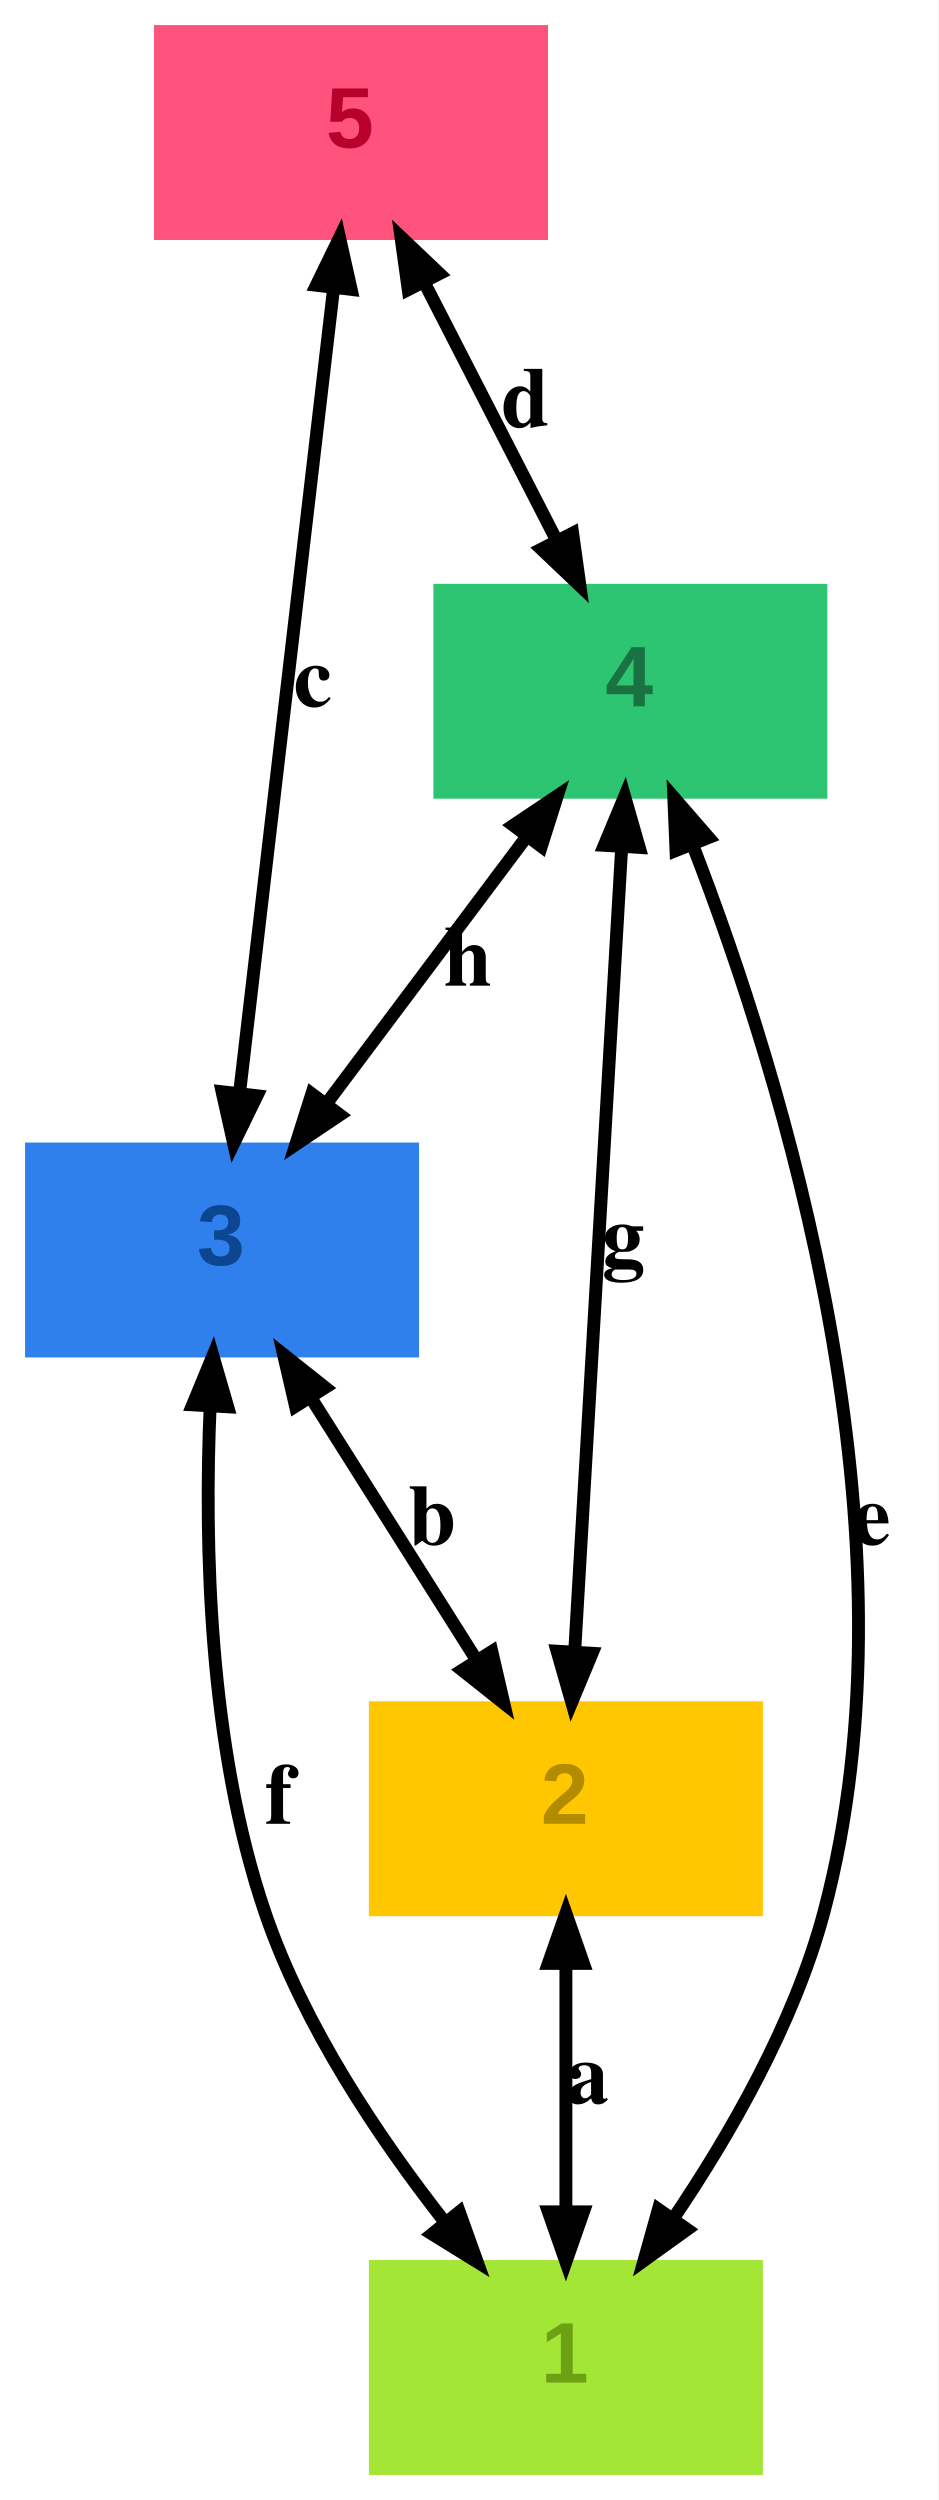
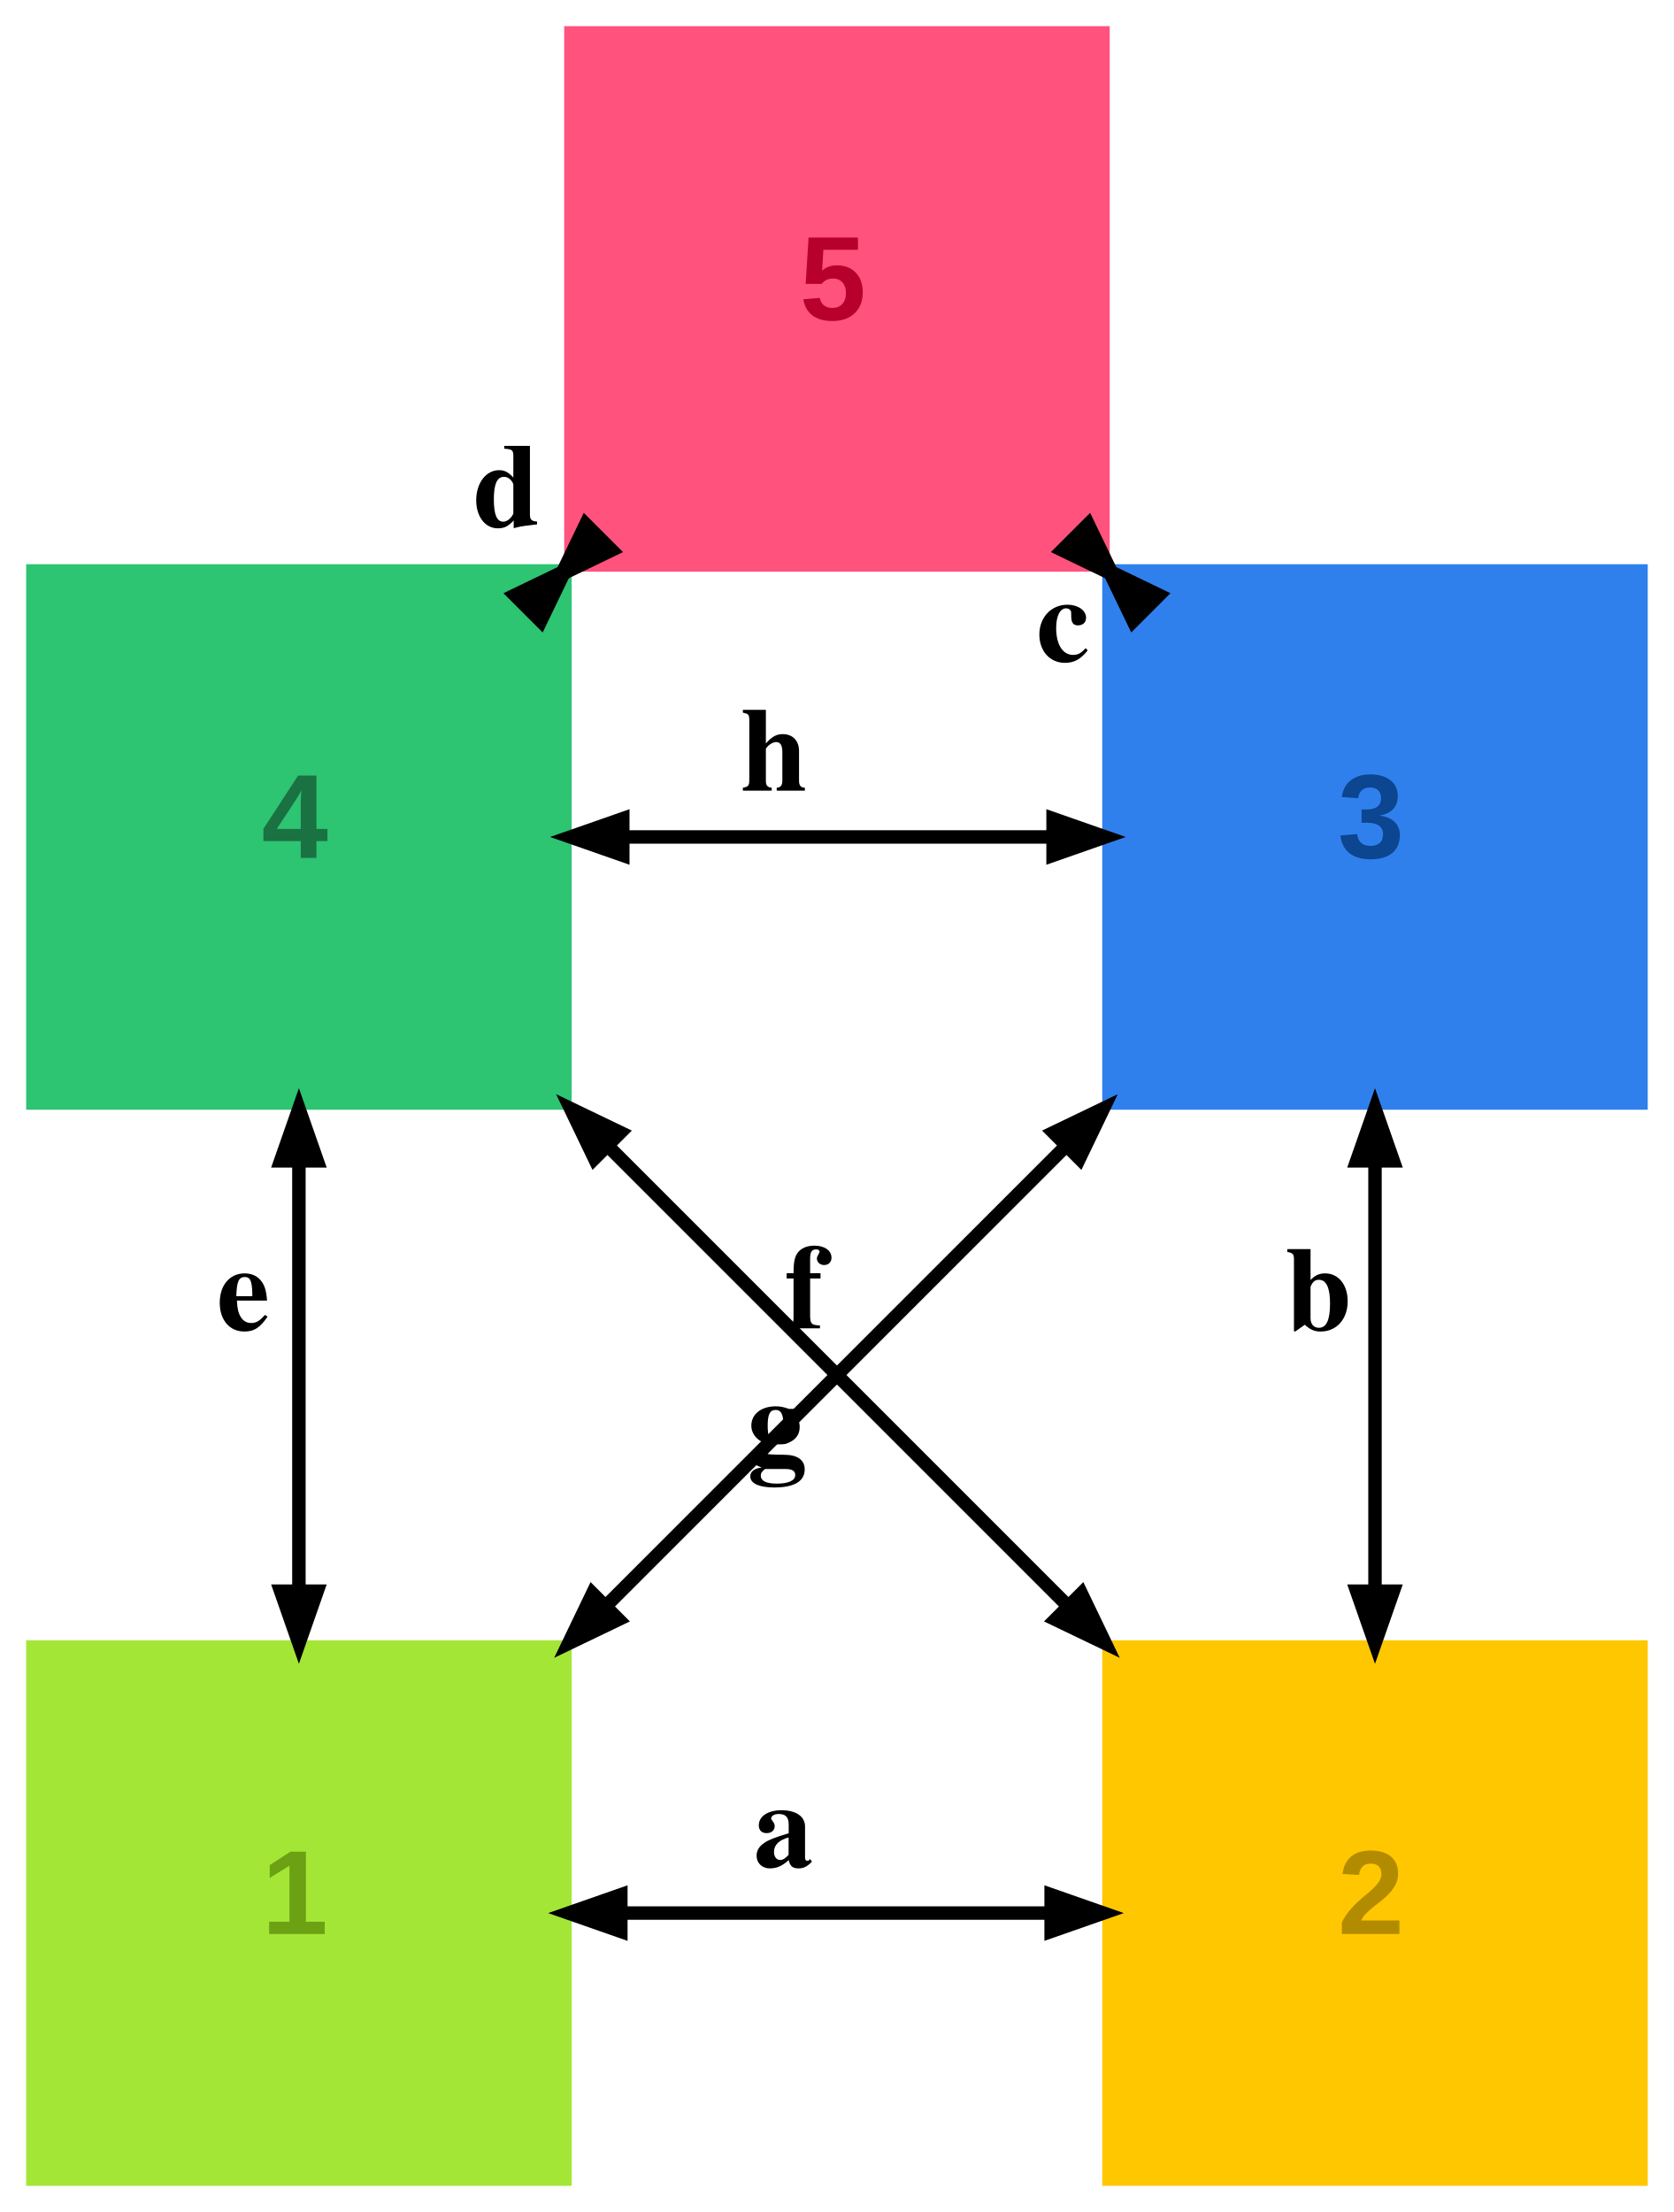
- <svg xmlns="http://www.w3.org/2000/svg" width="131pt" height="349pt" viewBox="0.00 0.00 131.00 349.00">
-   <g id="graph0" class="graph" transform="scale(1 1) rotate(0) translate(4 345)">
-     <polygon fill="#ffffff" stroke="transparent" points="-4,4 -4,-345 127,-345 127,4 -4,4" />
+ <svg xmlns="http://www.w3.org/2000/svg" width="224pt" height="296pt" viewBox="0.00 0.00 224.00 296.00">
+   <g id="graph0" class="graph" transform="scale(1 1) rotate(0) translate(4 292)">
+     <polygon fill="#ffffff" stroke="transparent" points="-4,4 -4,-292 220,-292 220,4 -4,4" />
    <g id="node1" class="node">
-       <polygon fill="#a3e635" stroke="#a3e635" points="102,-29 48,-29 48,0 102,0 102,-29" />
-       <text text-anchor="start" x="71.5" y="-12.4" font-family="Arial" font-weight="bold" font-size="12.00" fill="#6ca114">1</text>
+       <polygon fill="#a3e635" stroke="#a3e635" points="72,-72 0,-72 0,0 72,0 72,-72" />
+       <text text-anchor="start" x="31" y="-33.2" font-family="Arial" font-weight="bold" font-size="16.00" fill="#6ca114">1</text>
    </g>
    <g id="node2" class="node">
-       <polygon fill="#ffc700" stroke="#ffc700" points="102,-107 48,-107 48,-78 102,-78 102,-107" />
-       <text text-anchor="start" x="71.5" y="-90.4" font-family="Arial" font-weight="bold" font-size="12.00" fill="#b38b00">2</text>
+       <polygon fill="#ffc700" stroke="#ffc700" points="216,-72 144,-72 144,0 216,0 216,-72" />
+       <text text-anchor="start" x="175" y="-33.2" font-family="Arial" font-weight="bold" font-size="16.00" fill="#b38b00">2</text>
    </g>
    <g id="edge1" class="edge">
-       <path fill="none" stroke="#000000" stroke-width="1.8" d="M75,-70.61C75,-60 75,-47.14 75,-36.51" />
-       <polygon fill="#000000" stroke="#000000" stroke-width="1.8" points="72.55,-70.91 75,-77.91 77.45,-70.91 72.55,-70.91" />
-       <polygon fill="#000000" stroke="#000000" stroke-width="1.8" points="77.45,-36.23 75,-29.23 72.55,-36.23 77.45,-36.23" />
-       <text text-anchor="start" x="75" y="-51.4" font-family="Times,serif" font-weight="bold" font-size="12.00" fill="#000000">a</text>
+       <path fill="none" stroke="#000000" stroke-width="1.8" d="M136.55,-36C118.36,-36 97.28,-36 79.13,-36" />
+       <polygon fill="#000000" stroke="#000000" stroke-width="1.8" points="136.66,-38.45 143.66,-36 136.66,-33.55 136.66,-38.45" />
+       <polygon fill="#000000" stroke="#000000" stroke-width="1.8" points="79.08,-33.55 72.08,-36 79.08,-38.45 79.08,-33.55" />
+       <text text-anchor="start" x="96.84" y="-42.2" font-family="Times,serif" font-weight="bold" font-size="16.00" fill="#000000">a</text>
    </g>
    <g id="node3" class="node">
-       <polygon fill="#2f80ed" stroke="#2f80ed" points="54,-185 0,-185 0,-156 54,-156 54,-185" />
-       <text text-anchor="start" x="23.5" y="-168.4" font-family="Arial" font-weight="bold" font-size="12.00" fill="#0c4590">3</text>
+       <polygon fill="#2f80ed" stroke="#2f80ed" points="216,-216 144,-216 144,-144 216,-144 216,-216" />
+       <text text-anchor="start" x="175" y="-177.2" font-family="Arial" font-weight="bold" font-size="16.00" fill="#0c4590">3</text>
    </g>
    <g id="edge3" class="edge">
-       <path fill="none" stroke="#000000" stroke-width="1.8" d="M25.34,-148.73C24.52,-129.78 25.06,-101.28 33,-78 38.39,-62.19 48.86,-46.6 57.99,-34.94" />
-       <polygon fill="#000000" stroke="#000000" stroke-width="1.8" points="22.89,-148.88 25.72,-155.74 27.79,-148.61 22.89,-148.88" />
-       <polygon fill="#000000" stroke="#000000" stroke-width="1.8" points="60.12,-36.21 62.62,-29.23 56.31,-33.13 60.12,-36.21" />
-       <text text-anchor="start" x="33" y="-90.4" font-family="Times,serif" font-weight="bold" font-size="12.00" fill="#000000">f</text>
+       <path fill="none" stroke="#000000" stroke-width="1.8" d="M138.69,-138.69C119.46,-119.46 96.64,-96.64 77.4,-77.4" />
+       <polygon fill="#000000" stroke="#000000" stroke-width="1.8" points="136.98,-140.45 143.66,-143.66 140.45,-136.98 136.98,-140.45" />
+       <polygon fill="#000000" stroke="#000000" stroke-width="1.8" points="78.76,-75.29 72.08,-72.08 75.29,-78.76 78.76,-75.29" />
+       <text text-anchor="start" x="101.05" y="-114.25" font-family="Times,serif" font-weight="bold" font-size="16.00" fill="#000000">f</text>
    </g>
    <g id="edge2" class="edge">
-       <path fill="none" stroke="#000000" stroke-width="1.8" d="M39.5,-149.72C46.61,-138.45 55.49,-124.39 62.59,-113.15" />
-       <polygon fill="#000000" stroke="#000000" stroke-width="1.8" points="37.25,-148.69 35.58,-155.91 41.39,-151.3 37.25,-148.69" />
-       <polygon fill="#000000" stroke="#000000" stroke-width="1.8" points="64.66,-114.45 66.33,-107.23 60.52,-111.84 64.66,-114.45" />
-       <text text-anchor="start" x="53" y="-129.4" font-family="Times,serif" font-weight="bold" font-size="12.00" fill="#000000">b</text>
+       <path fill="none" stroke="#000000" stroke-width="1.8" d="M180,-136.55C180,-118.36 180,-97.28 180,-79.13" />
+       <polygon fill="#000000" stroke="#000000" stroke-width="1.8" points="177.55,-136.66 180,-143.66 182.45,-136.66 177.55,-136.66" />
+       <polygon fill="#000000" stroke="#000000" stroke-width="1.8" points="182.45,-79.08 180,-72.08 177.55,-79.08 182.45,-79.08" />
+       <text text-anchor="start" x="168" y="-114.04" font-family="Times,serif" font-weight="bold" font-size="16.00" fill="#000000">b</text>
    </g>
    <g id="node4" class="node">
-       <polygon fill="#ff527c" stroke="#ff527c" points="72,-341 18,-341 18,-312 72,-312 72,-341" />
-       <text text-anchor="start" x="41.5" y="-324.4" font-family="Arial" font-weight="bold" font-size="12.00" fill="#b8002c">5</text>
+       <polygon fill="#ff527c" stroke="#ff527c" points="144,-288 72,-288 72,-216 144,-216 144,-288" />
+       <text text-anchor="start" x="103" y="-249.2" font-family="Arial" font-weight="bold" font-size="16.00" fill="#b8002c">5</text>
    </g>
    <g id="edge4" class="edge">
-       <path fill="none" stroke="#000000" stroke-width="1.8" d="M42.57,-304.73C39.15,-275.42 32.93,-222.2 29.47,-192.67" />
-       <polygon fill="#000000" stroke="#000000" stroke-width="1.8" points="40.16,-305.17 43.4,-311.83 45.02,-304.6 40.16,-305.17" />
-       <polygon fill="#000000" stroke="#000000" stroke-width="1.8" points="31.87,-192.03 28.62,-185.36 27,-192.59 31.87,-192.03" />
-       <text text-anchor="start" x="37" y="-246.4" font-family="Times,serif" font-weight="bold" font-size="12.00" fill="#000000">c</text>
+       <path fill="none" stroke="#000000" stroke-width="1.8" d="M144.63,-215.37C144.67,-215.33 144.7,-215.3 144.74,-215.26" />
+       <polygon fill="#000000" stroke="#000000" stroke-width="1.8" points="147.64,-208.9 144.42,-215.58 151.1,-212.36 147.64,-208.9" />
+       <polygon fill="#000000" stroke="#000000" stroke-width="1.8" points="141.62,-221.84 144.84,-215.16 138.16,-218.38 141.62,-221.84" />
+       <text text-anchor="start" x="134.68" y="-203.52" font-family="Times,serif" font-weight="bold" font-size="16.00" fill="#000000">c</text>
    </g>
    <g id="node5" class="node">
-       <polygon fill="#2dc472" stroke="#2dc472" points="111,-263 57,-263 57,-234 111,-234 111,-263" />
-       <text text-anchor="start" x="80.5" y="-246.4" font-family="Arial" font-weight="bold" font-size="12.00" fill="#1a7142">4</text>
+       <polygon fill="#2dc472" stroke="#2dc472" points="72,-216 0,-216 0,-144 72,-144 72,-216" />
+       <text text-anchor="start" x="31" y="-177.2" font-family="Arial" font-weight="bold" font-size="16.00" fill="#1a7142">4</text>
    </g>
    <g id="edge5" class="edge">
-       <path fill="none" stroke="#000000" stroke-width="1.8" d="M55.34,-305.35C60.99,-294.34 67.97,-280.73 73.63,-269.71" />
-       <polygon fill="#000000" stroke="#000000" stroke-width="1.8" points="52.99,-304.57 51.97,-311.91 57.35,-306.8 52.99,-304.57" />
-       <polygon fill="#000000" stroke="#000000" stroke-width="1.8" points="75.94,-270.57 76.96,-263.23 71.58,-268.34 75.94,-270.57" />
-       <text text-anchor="start" x="66" y="-285.4" font-family="Times,serif" font-weight="bold" font-size="12.00" fill="#000000">d</text>
+       <path fill="none" stroke="#000000" stroke-width="1.8" d="M71.37,-215.37C71.33,-215.33 71.3,-215.3 71.26,-215.26" />
+       <polygon fill="#000000" stroke="#000000" stroke-width="1.8" points="64.9,-212.36 71.58,-215.58 68.36,-208.9 64.9,-212.36" />
+       <polygon fill="#000000" stroke="#000000" stroke-width="1.8" points="77.84,-218.38 71.16,-215.16 74.38,-221.84 77.84,-218.38" />
+       <text text-anchor="start" x="59.32" y="-221.52" font-family="Times,serif" font-weight="bold" font-size="16.00" fill="#000000">d</text>
    </g>
    <g id="edge6" class="edge">
-       <path fill="none" stroke="#000000" stroke-width="1.8" d="M92.74,-226.94C105.2,-194.76 125.1,-130.72 111,-78 106.87,-62.55 97.9,-46.96 89.94,-35.21" />
-       <polygon fill="#000000" stroke="#000000" stroke-width="1.8" points="90.37,-226.27 90.06,-233.68 94.92,-228.08 90.37,-226.27" />
-       <polygon fill="#000000" stroke="#000000" stroke-width="1.8" points="91.93,-33.77 85.91,-29.44 87.91,-36.58 91.93,-33.77" />
-       <text text-anchor="start" x="115" y="-129.4" font-family="Times,serif" font-weight="bold" font-size="12.00" fill="#000000">e</text>
+       <path fill="none" stroke="#000000" stroke-width="1.8" d="M36,-136.55C36,-118.36 36,-97.28 36,-79.13" />
+       <polygon fill="#000000" stroke="#000000" stroke-width="1.8" points="33.55,-136.66 36,-143.66 38.45,-136.66 33.55,-136.66" />
+       <polygon fill="#000000" stroke="#000000" stroke-width="1.8" points="38.45,-79.08 36,-72.08 33.55,-79.08 38.45,-79.08" />
+       <text text-anchor="start" x="25" y="-114.04" font-family="Times,serif" font-weight="bold" font-size="16.00" fill="#000000">e</text>
    </g>
    <g id="edge7" class="edge">
-       <path fill="none" stroke="#000000" stroke-width="1.8" d="M82.79,-226.73C81.07,-197.42 77.96,-144.2 76.24,-114.67" />
-       <polygon fill="#000000" stroke="#000000" stroke-width="1.8" points="80.35,-226.99 83.2,-233.83 85.24,-226.7 80.35,-226.99" />
-       <polygon fill="#000000" stroke="#000000" stroke-width="1.8" points="78.66,-114.2 75.81,-107.36 73.77,-114.49 78.66,-114.2" />
-       <text text-anchor="start" x="80" y="-168.4" font-family="Times,serif" font-weight="bold" font-size="12.00" fill="#000000">g</text>
+       <path fill="none" stroke="#000000" stroke-width="1.8" d="M77.31,-138.69C96.54,-119.46 119.36,-96.64 138.6,-77.4" />
+       <polygon fill="#000000" stroke="#000000" stroke-width="1.8" points="75.55,-136.98 72.34,-143.66 79.02,-140.45 75.55,-136.98" />
+       <polygon fill="#000000" stroke="#000000" stroke-width="1.8" points="140.71,-78.76 143.92,-72.08 137.24,-75.29 140.71,-78.76" />
+       <text text-anchor="start" x="95.95" y="-96.25" font-family="Times,serif" font-weight="bold" font-size="16.00" fill="#000000">g</text>
    </g>
    <g id="edge8" class="edge">
-       <path fill="none" stroke="#000000" stroke-width="1.8" d="M69.43,-228.08C60.88,-216.67 50.09,-202.29 41.54,-190.89" />
-       <polygon fill="#000000" stroke="#000000" stroke-width="1.8" points="67.65,-229.78 73.81,-233.91 71.57,-226.84 67.65,-229.78" />
-       <polygon fill="#000000" stroke="#000000" stroke-width="1.8" points="43.45,-189.36 37.29,-185.23 39.53,-192.3 43.45,-189.36" />
-       <text text-anchor="start" x="58" y="-207.4" font-family="Times,serif" font-weight="bold" font-size="12.00" fill="#000000">h</text>
+       <path fill="none" stroke="#000000" stroke-width="1.8" d="M79.45,-180C97.64,-180 118.72,-180 136.87,-180" />
+       <polygon fill="#000000" stroke="#000000" stroke-width="1.8" points="79.34,-177.55 72.34,-180 79.34,-182.45 79.34,-177.55" />
+       <polygon fill="#000000" stroke="#000000" stroke-width="1.8" points="136.92,-182.45 143.92,-180 136.92,-177.55 136.92,-182.45" />
+       <text text-anchor="start" x="95.16" y="-186.2" font-family="Times,serif" font-weight="bold" font-size="16.00" fill="#000000">h</text>
    </g>
  </g>
</svg>
